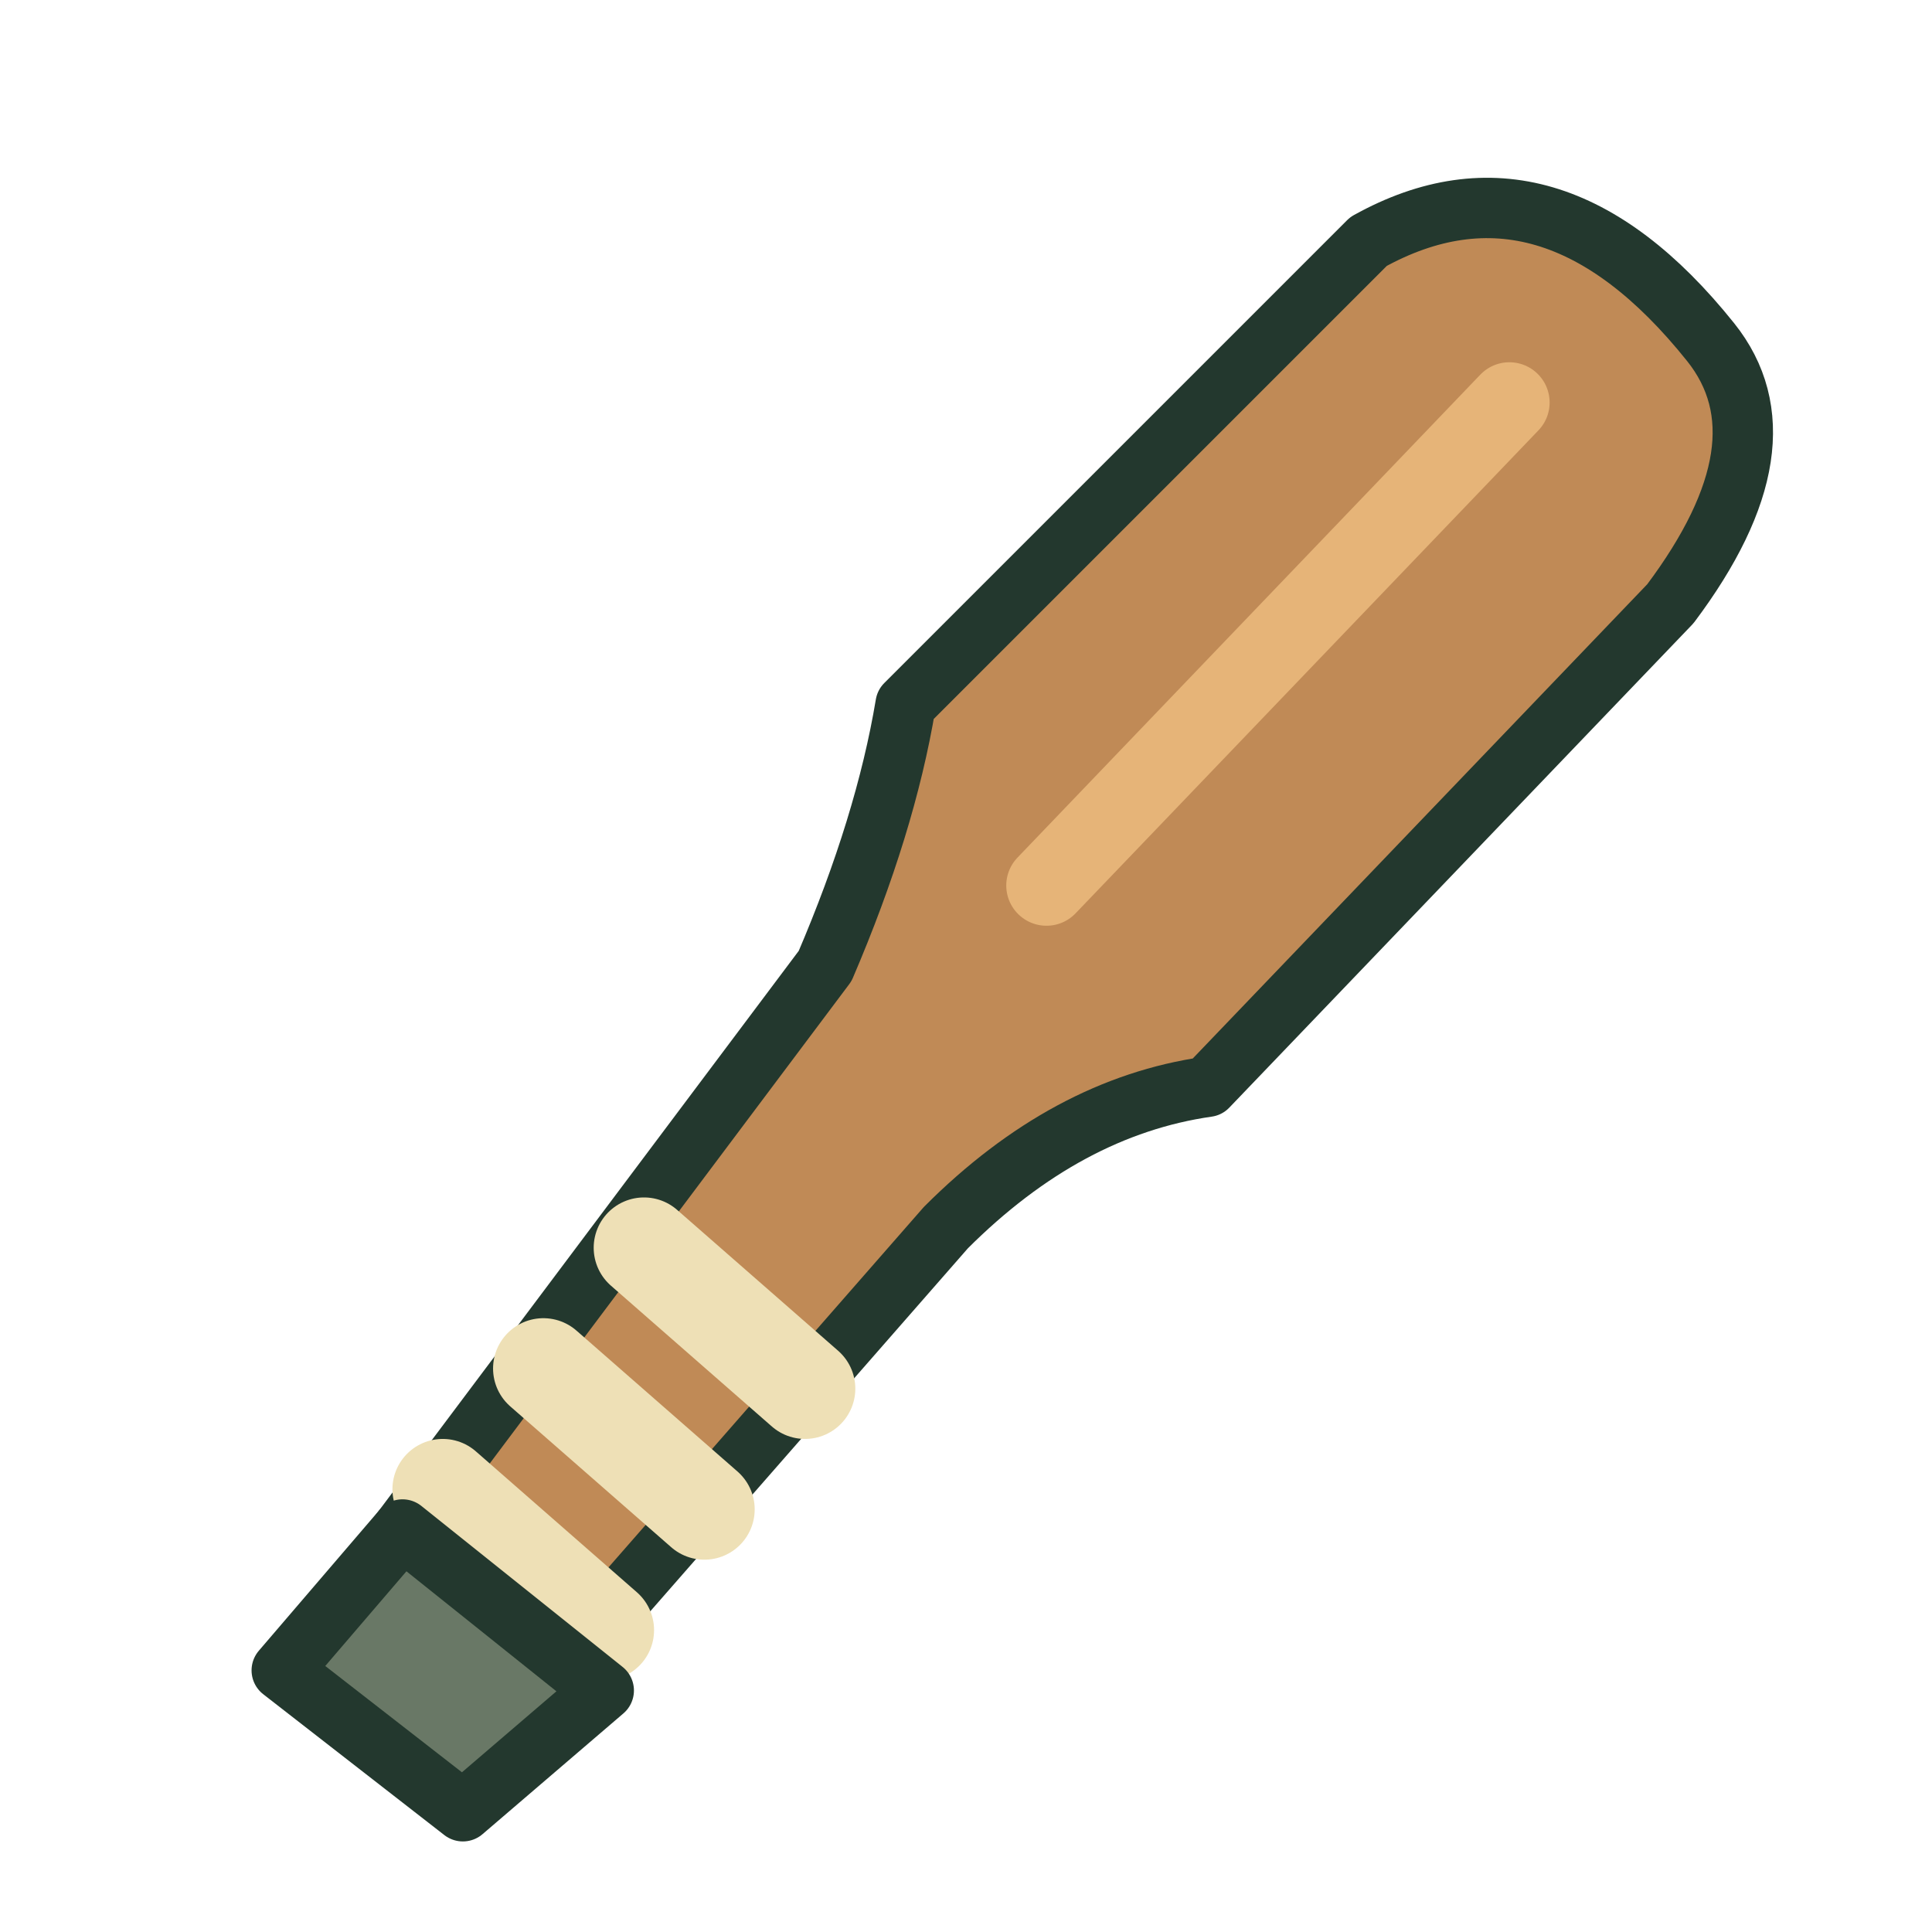
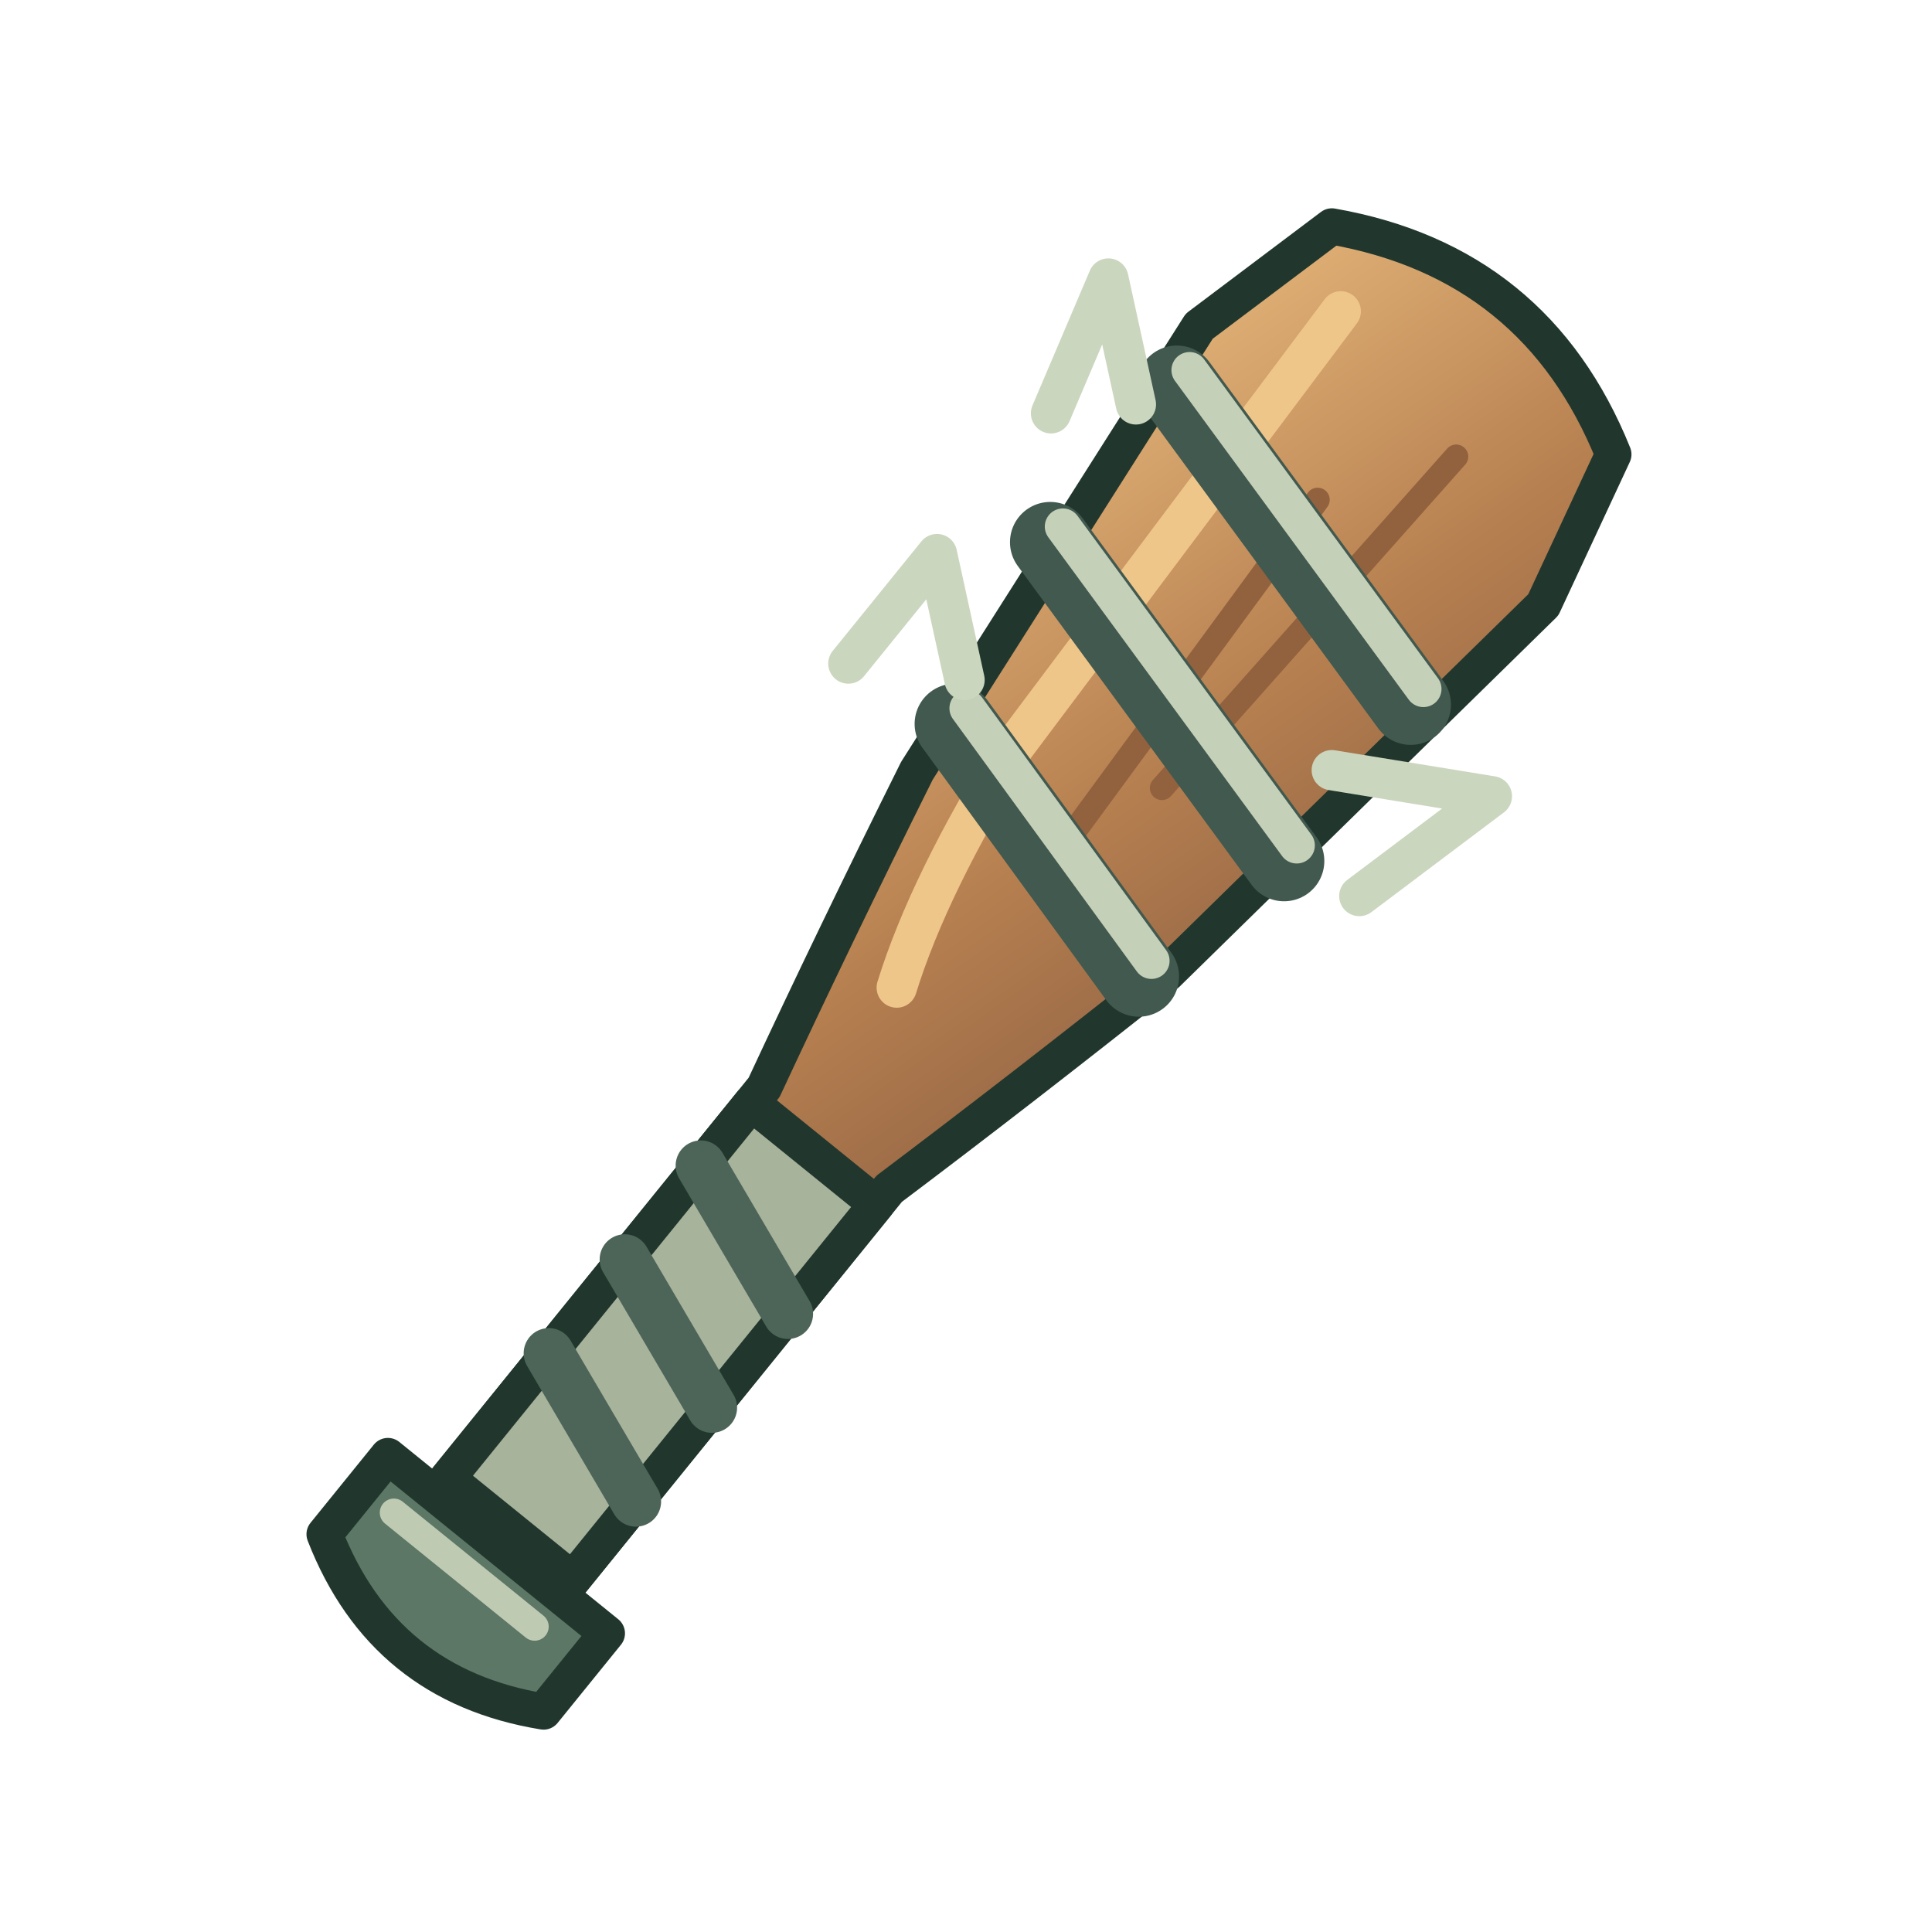
<svg xmlns="http://www.w3.org/2000/svg" width="96" height="96" viewBox="0 0 96 96">
-   <g stroke="#23382e" stroke-width="3" stroke-linejoin="round" stroke-linecap="round">
-     <path d="M17 80 41 48Q44 41 45 35L68 12Q77 7 85 17 89 22 83 30L60 54Q53 55 47 61L26 85Z" fill="#c08a56" />
-     <path d="M22 74 30 81M27 68 35 75M32 62 40 69" stroke="#eee0b6" stroke-width="5" />
-     <path d="m52 44 23-24" stroke="#e6b478" stroke-width="4" />
-     <path d="M14 83 23 90 30 84 20 76Z" fill="#697866" />
+   <defs>
+     <linearGradient id="steel" x1="0" y1="0" x2="0.7" y2="1" gradientUnits="objectBoundingBox">
+       <stop stop-color="#e7eee5" />
+       <stop offset=".45" stop-color="#9fbbb3" />
+       <stop offset="1" stop-color="#516e68" />
+     </linearGradient>
+     <linearGradient id="wood" x1="0" y1="0" x2="1" y2="1">
+       <stop stop-color="#e4b57a" />
+       <stop offset=".45" stop-color="#b78050" />
+       <stop offset="1" stop-color="#78503b" />
+     </linearGradient>
+     <linearGradient id="olive" x1="0" y1="0" x2="0" y2="1">
+       <stop stop-color="#a2ae8c" />
+       <stop offset="1" stop-color="#536956" />
+     </linearGradient>
+     <linearGradient id="blade" x1="0" y1="0" x2="1" y2="0">
+       <stop stop-color="#7e9d99" />
+       <stop offset=".47" stop-color="#bdd3cc" />
+       <stop offset=".5" stop-color="#f3f3da" />
+       <stop offset="1" stop-color="#a0bbb4" />
+     </linearGradient>
+   </defs>
+   <g stroke="#21372e" stroke-linejoin="round" stroke-linecap="round">
+     <g transform="rotate(39 48 48)" stroke-width="1.8">
+       <path d="M39 8Q48 3 57 8L59 16 56 42Q54 51 52 59L52 85H44V59Q42 51 40 42L37 16Z" fill="url(#wood)" />
+       <path d="M42 11 43 38Q44 46 46 51" fill="none" stroke="#efc68a" stroke-width="2" />
+       <path d="M51 13 50 35M47 19 48 40" stroke="#92613e" stroke-width="1.2" />
+       <path d="M38 19 57 24M38 29 57 34M40 39 55 43" stroke="#41594f" stroke-width="4" />
+       <path d="M38 18 57 23M38 28 57 33M40 38 55 42" stroke="#c5d0b8" stroke-width="1.8" />
+       <path d="M37 21 32 17 34 24M56 29 63 25 61 33M39 37 34 33 34 40" fill="none" stroke="#cbd6be" stroke-width="2" />
+       <path d="M44 60H52V84H44Z" fill="#a7b39b" />
+       <path d="M44 64 52 67M44 70 52 73M44 76 52 79" stroke="#4d6558" stroke-width="2.5" />
+       <path d="M41 85H55V90Q48 94 41 90Z" fill="#5c7766" />
+       <path d="M43 87H52" stroke="#becab1" stroke-width="1.4" />
+     </g>
  </g>
</svg>
